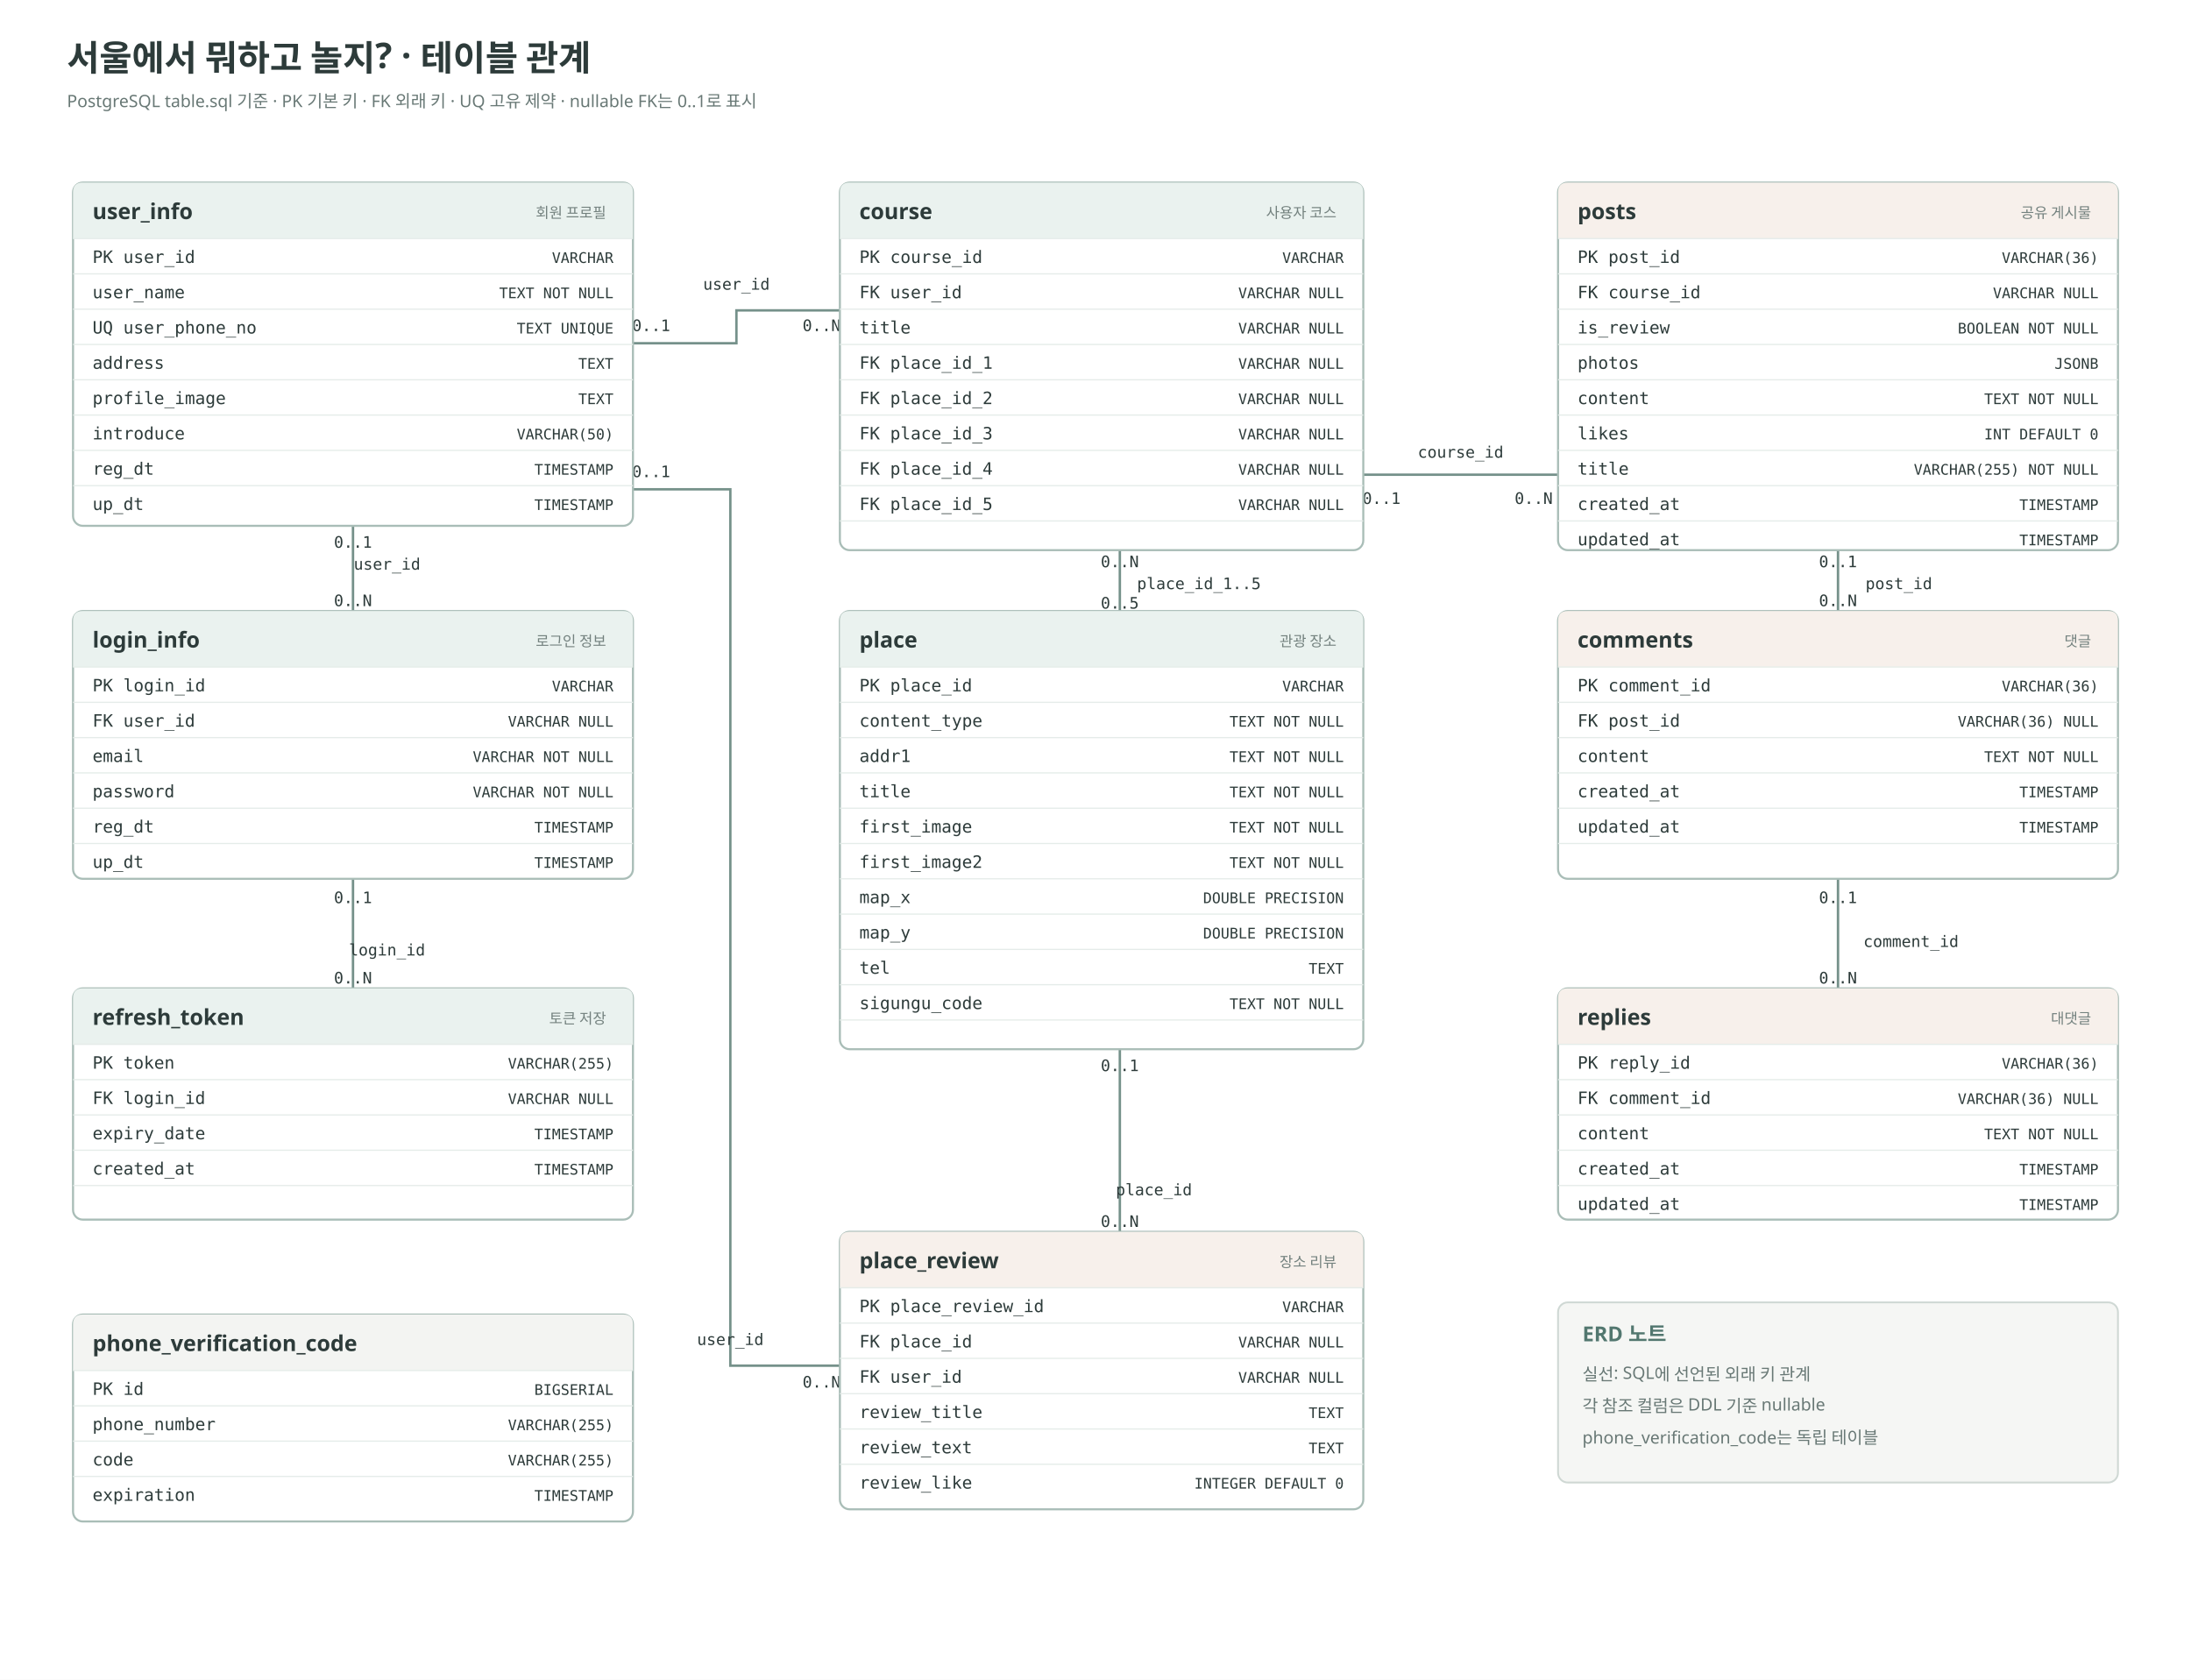
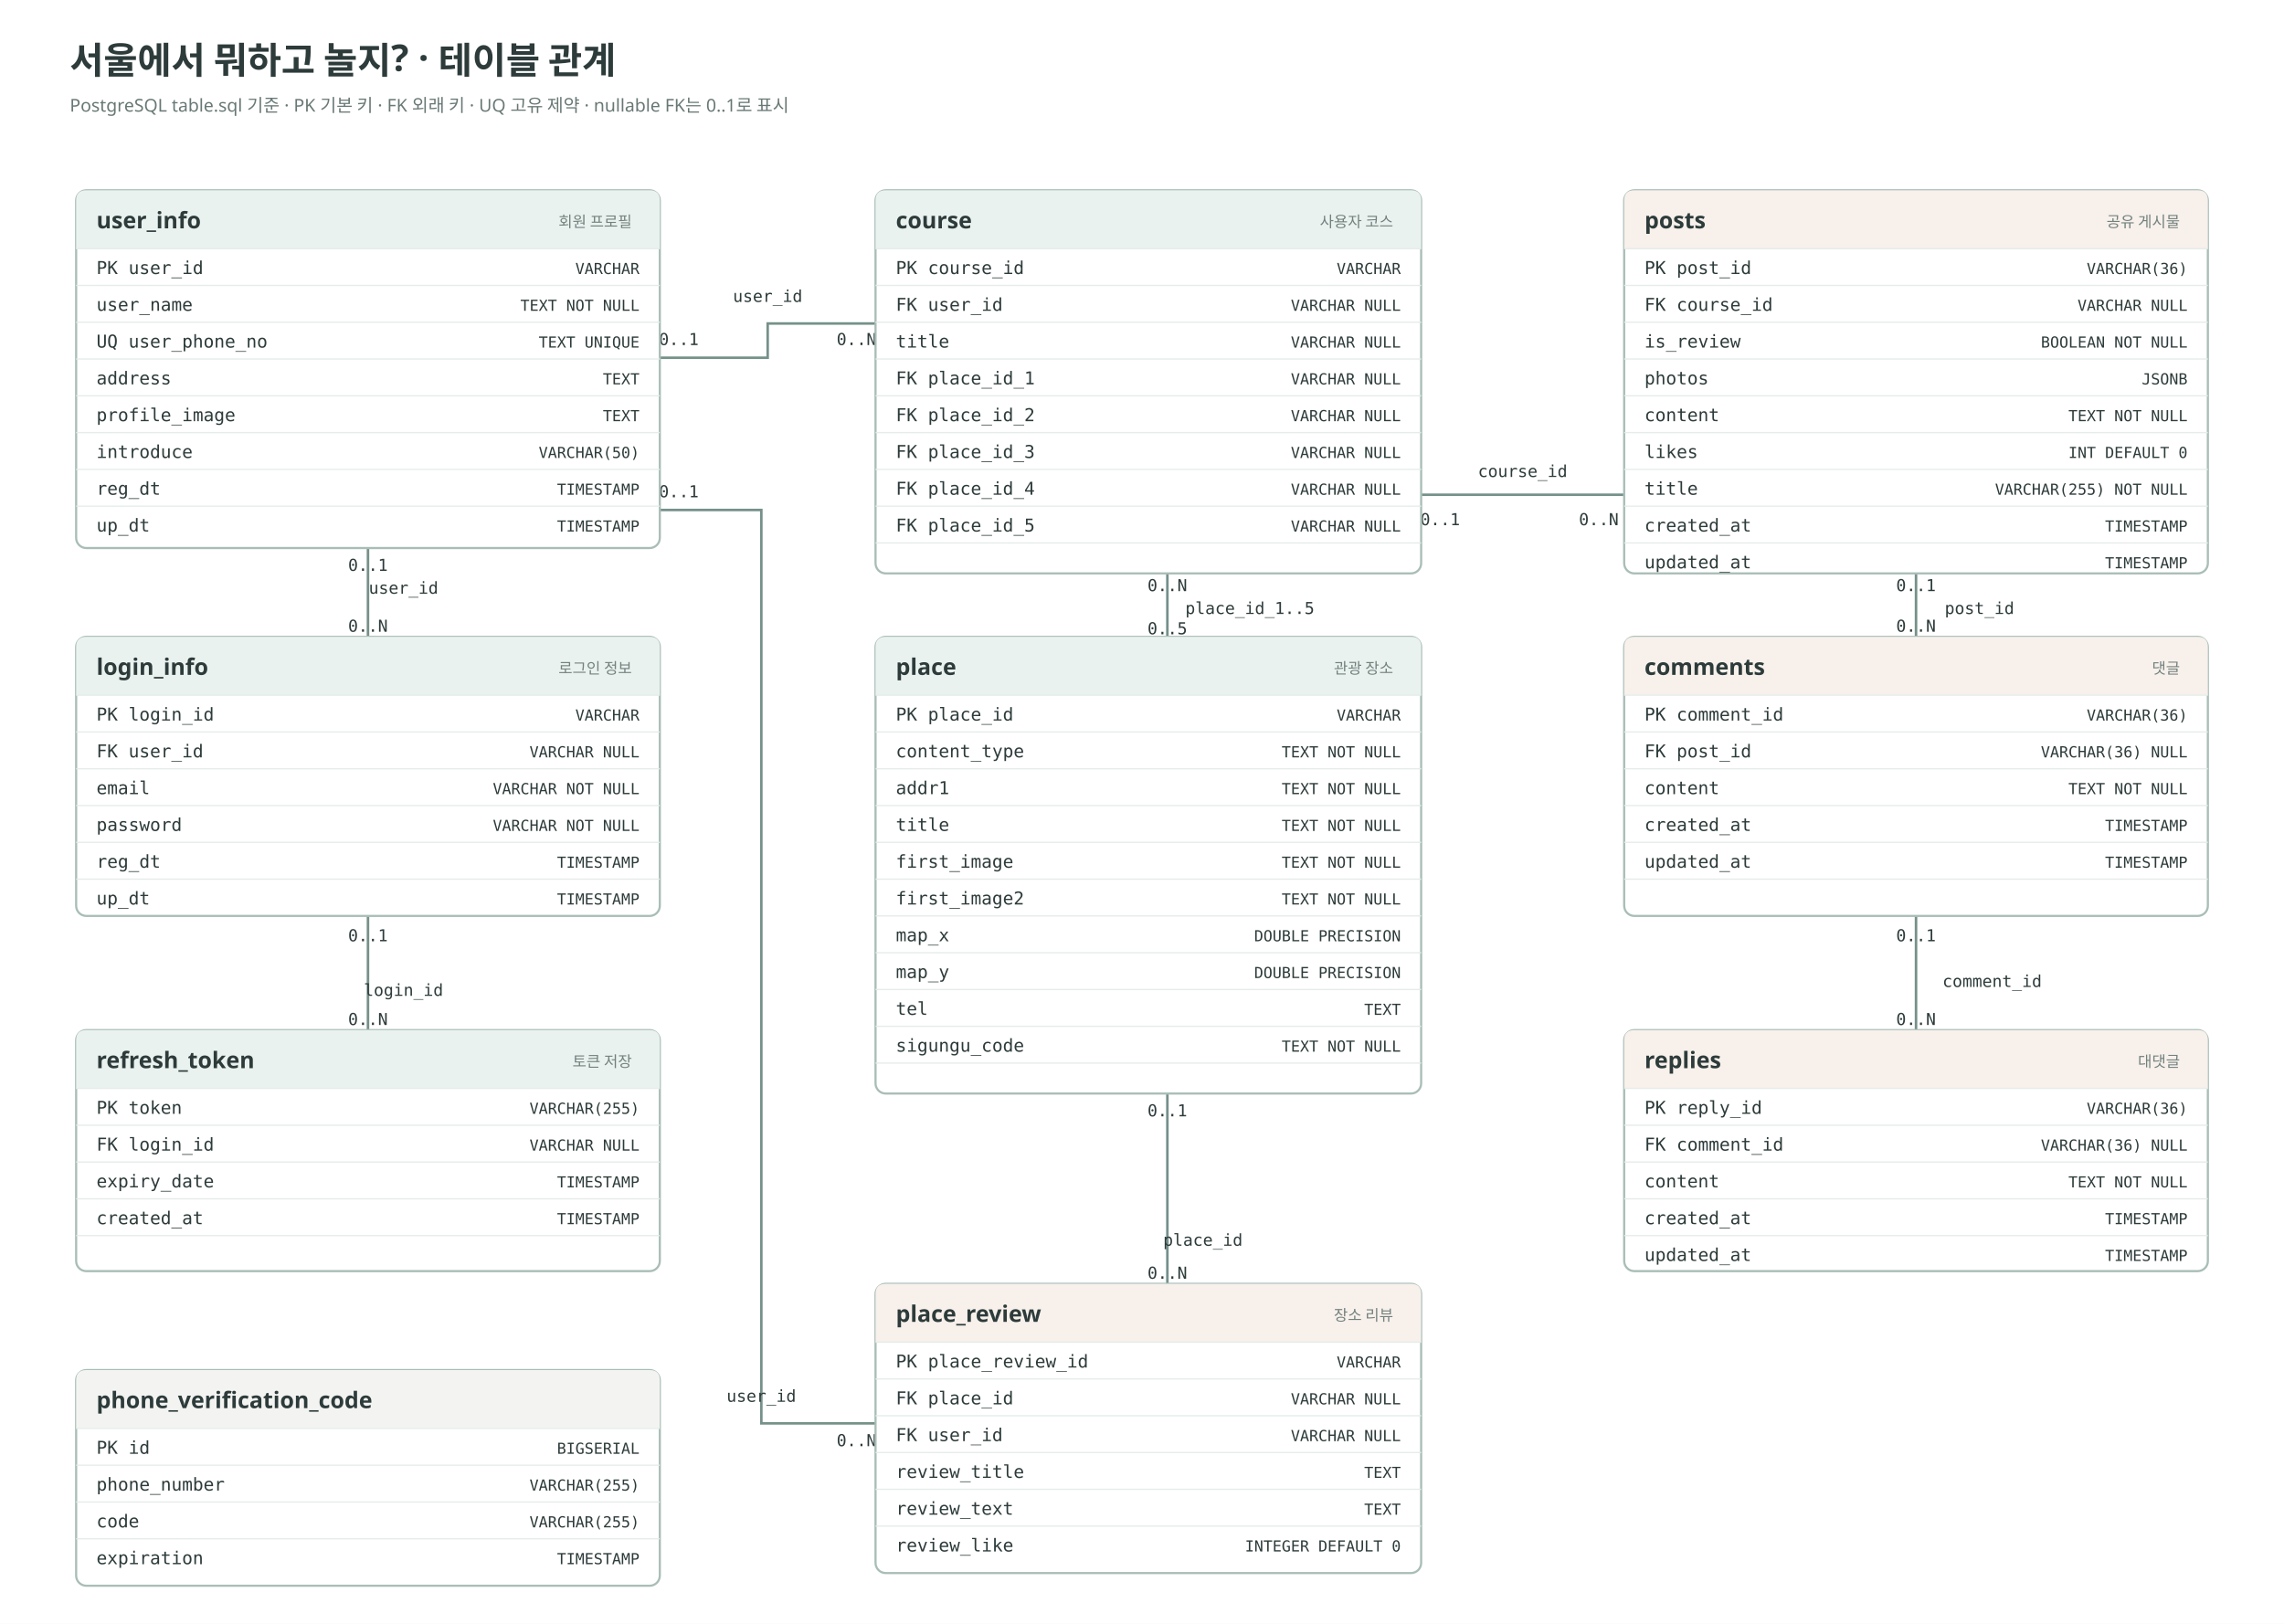
- <svg xmlns="http://www.w3.org/2000/svg" width="1800" height="1380" viewBox="0 0 1800 1380" role="img" aria-labelledby="title desc">
+ <svg xmlns="http://www.w3.org/2000/svg" width="1800" height="1280" viewBox="0 0 1800 1280" role="img" aria-labelledby="title desc">
  <defs>
    <style>
      text{font-family:'Consolas','Malgun Gothic','Apple SD Gothic Neo',monospace;fill:#2d3b3a}.title{font:700 29px 'Malgun Gothic','Apple SD Gothic Neo',sans-serif}.sub{font:14px 'Malgun Gothic','Apple SD Gothic Neo',sans-serif;fill:#687875}.zone{font:700 17px 'Malgun Gothic','Apple SD Gothic Neo',sans-serif;fill:#52776f}.th{font:700 18px 'Consolas','Malgun Gothic',sans-serif}.field{font-size:14px}.type{font-size:12px;fill:#73817e}.tag{font-size:11px;font-weight:700}.rel{font:13px 'Malgun Gothic','Apple SD Gothic Neo',sans-serif;fill:#59736e}.card{fill:#fff;stroke:#a9bdb7;stroke-width:1.7}.row{stroke:#e5ece9;stroke-width:1}
    </style>
  </defs>
-   <rect width="1800" height="1380" fill="#fff" />
+   <rect width="1800" height="1280" fill="#fff" />
  <text x="55" y="58" class="title">서울에서 뭐하고 놀지? · 테이블 관계</text>
  <text x="55" y="88" class="sub">PostgreSQL table.sql 기준 · PK 기본 키 · FK 외래 키 · UQ 고유 제약 · nullable FK는 0..1로 표시</text>
  <g fill="none" stroke="#75918a" stroke-width="2">
    <path d="M290 432V502" />
    <path d="M520 282H605V255H690" />
    <path d="M290 722V812" />
    <path d="M1510 452V502" />
    <path d="M1510 722V812" />
    <path d="M920 452V502" />
    <path d="M920 862V1012" />
    <path d="M520 402H600V1122H690" />
    <path d="M1120 390H1280" />
  </g>
  <g class="rel" text-anchor="middle">
    <text x="318" y="468">user_id</text>
    <text x="290" y="450">0..1</text>
    <text x="290" y="498">0..N</text>
    <text x="605" y="238">user_id</text>
    <text x="535" y="272">0..1</text>
    <text x="675" y="272">0..N</text>
    <text x="318" y="785">login_id</text>
    <text x="290" y="742">0..1</text>
    <text x="290" y="808">0..N</text>
    <text x="1560" y="484">post_id</text>
    <text x="1510" y="466">0..1</text>
    <text x="1510" y="498">0..N</text>
    <text x="1570" y="778">comment_id</text>
    <text x="1510" y="742">0..1</text>
    <text x="1510" y="808">0..N</text>
    <text x="985" y="484">place_id_1..5</text>
    <text x="920" y="466">0..N</text>
    <text x="920" y="500">0..5</text>
    <text x="948" y="982">place_id</text>
    <text x="920" y="880">0..1</text>
    <text x="920" y="1008">0..N</text>
    <text x="600" y="1105">user_id</text>
    <text x="535" y="392">0..1</text>
    <text x="675" y="1140">0..N</text>
    <text x="1200" y="376">course_id</text>
    <text x="1135" y="414">0..1</text>
    <text x="1260" y="414">0..N</text>
  </g>
  <g transform="translate(60 150)">
    <rect class="card" width="460" height="282" rx="8" />
    <path d="M8 0H452Q460 0 460 8V46H0V8Q0 0 8 0Z" fill="#eaf2ef" />
    <text x="16" y="30" class="th">user_info</text>
    <text x="438" y="29" text-anchor="end" class="type">회원 프로필</text>
    <path class="row" d="M0 46H460M0 75H460M0 104H460M0 133H460M0 162H460M0 191H460M0 220H460M0 249H460" />
    <g class="field">
      <text x="16" y="66">PK  user_id</text>
      <text x="16" y="95">    user_name</text>
      <text x="16" y="124">UQ  user_phone_no</text>
      <text x="16" y="153">    address</text>
      <text x="16" y="182">    profile_image</text>
      <text x="16" y="211">    introduce</text>
      <text x="16" y="240">    reg_dt</text>
      <text x="16" y="269">    up_dt</text>
    </g>
    <g class="type" text-anchor="end">
      <text x="444" y="66">VARCHAR</text>
      <text x="444" y="95">TEXT NOT NULL</text>
      <text x="444" y="124">TEXT UNIQUE</text>
      <text x="444" y="153">TEXT</text>
      <text x="444" y="182">TEXT</text>
      <text x="444" y="211">VARCHAR(50)</text>
      <text x="444" y="240">TIMESTAMP</text>
      <text x="444" y="269">TIMESTAMP</text>
    </g>
  </g>
  <g transform="translate(60 502)">
    <rect class="card" width="460" height="220" rx="8" />
    <path d="M8 0H452Q460 0 460 8V46H0V8Q0 0 8 0Z" fill="#eaf2ef" />
    <text x="16" y="30" class="th">login_info</text>
    <text x="438" y="29" text-anchor="end" class="type">로그인 정보</text>
    <path class="row" d="M0 46H460M0 75H460M0 104H460M0 133H460M0 162H460M0 191H460" />
    <g class="field">
      <text x="16" y="66">PK  login_id</text>
      <text x="16" y="95">FK  user_id</text>
      <text x="16" y="124">    email</text>
      <text x="16" y="153">    password</text>
      <text x="16" y="182">    reg_dt</text>
      <text x="16" y="211">    up_dt</text>
    </g>
    <g class="type" text-anchor="end">
      <text x="444" y="66">VARCHAR</text>
      <text x="444" y="95">VARCHAR NULL</text>
      <text x="444" y="124">VARCHAR NOT NULL</text>
      <text x="444" y="153">VARCHAR NOT NULL</text>
      <text x="444" y="182">TIMESTAMP</text>
      <text x="444" y="211">TIMESTAMP</text>
    </g>
  </g>
  <g transform="translate(60 812)">
    <rect class="card" width="460" height="190" rx="8" />
    <path d="M8 0H452Q460 0 460 8V46H0V8Q0 0 8 0Z" fill="#eaf2ef" />
    <text x="16" y="30" class="th">refresh_token</text>
    <text x="438" y="29" text-anchor="end" class="type">토큰 저장</text>
    <path class="row" d="M0 46H460M0 75H460M0 104H460M0 133H460M0 162H460" />
    <g class="field">
      <text x="16" y="66">PK  token</text>
      <text x="16" y="95">FK  login_id</text>
      <text x="16" y="124">    expiry_date</text>
      <text x="16" y="153">    created_at</text>
    </g>
    <g class="type" text-anchor="end">
      <text x="444" y="66">VARCHAR(255)</text>
      <text x="444" y="95">VARCHAR NULL</text>
      <text x="444" y="124">TIMESTAMP</text>
      <text x="444" y="153">TIMESTAMP</text>
    </g>
  </g>
  <g transform="translate(60 1080)">
    <rect class="card" width="460" height="170" rx="8" />
    <path d="M8 0H452Q460 0 460 8V46H0V8Q0 0 8 0Z" fill="#f3f4f2" />
    <text x="16" y="30" class="th">phone_verification_code</text>
    <path class="row" d="M0 46H460M0 75H460M0 104H460M0 133H460" />
    <g class="field">
      <text x="16" y="66">PK  id</text>
      <text x="16" y="95">    phone_number</text>
      <text x="16" y="124">    code</text>
      <text x="16" y="153">    expiration</text>
    </g>
    <g class="type" text-anchor="end">
      <text x="444" y="66">BIGSERIAL</text>
      <text x="444" y="95">VARCHAR(255)</text>
      <text x="444" y="124">VARCHAR(255)</text>
      <text x="444" y="153">TIMESTAMP</text>
    </g>
  </g>
  <g transform="translate(690 150)">
    <rect class="card" width="430" height="302" rx="8" />
    <path d="M8 0H422Q430 0 430 8V46H0V8Q0 0 8 0Z" fill="#eaf2ef" />
    <text x="16" y="30" class="th">course</text>
    <text x="408" y="29" text-anchor="end" class="type">사용자 코스</text>
    <path class="row" d="M0 46H430M0 75H430M0 104H430M0 133H430M0 162H430M0 191H430M0 220H430M0 249H430M0 278H430" />
    <g class="field">
      <text x="16" y="66">PK  course_id</text>
      <text x="16" y="95">FK  user_id</text>
      <text x="16" y="124">    title</text>
      <text x="16" y="153">FK  place_id_1</text>
      <text x="16" y="182">FK  place_id_2</text>
      <text x="16" y="211">FK  place_id_3</text>
      <text x="16" y="240">FK  place_id_4</text>
      <text x="16" y="269">FK  place_id_5</text>
    </g>
    <g class="type" text-anchor="end">
      <text x="414" y="66">VARCHAR</text>
      <text x="414" y="95">VARCHAR NULL</text>
      <text x="414" y="124">VARCHAR NULL</text>
      <text x="414" y="153">VARCHAR NULL</text>
      <text x="414" y="182">VARCHAR NULL</text>
      <text x="414" y="211">VARCHAR NULL</text>
      <text x="414" y="240">VARCHAR NULL</text>
      <text x="414" y="269">VARCHAR NULL</text>
    </g>
  </g>
  <g transform="translate(690 502)">
    <rect class="card" width="430" height="360" rx="8" />
    <path d="M8 0H422Q430 0 430 8V46H0V8Q0 0 8 0Z" fill="#eaf2ef" />
    <text x="16" y="30" class="th">place</text>
    <text x="408" y="29" text-anchor="end" class="type">관광 장소</text>
    <path class="row" d="M0 46H430M0 75H430M0 104H430M0 133H430M0 162H430M0 191H430M0 220H430M0 249H430M0 278H430M0 307H430M0 336H430" />
    <g class="field">
      <text x="16" y="66">PK  place_id</text>
      <text x="16" y="95">    content_type</text>
      <text x="16" y="124">    addr1</text>
      <text x="16" y="153">    title</text>
      <text x="16" y="182">    first_image</text>
      <text x="16" y="211">    first_image2</text>
      <text x="16" y="240">    map_x</text>
      <text x="16" y="269">    map_y</text>
      <text x="16" y="298">    tel</text>
      <text x="16" y="327">    sigungu_code</text>
    </g>
    <g class="type" text-anchor="end">
      <text x="414" y="66">VARCHAR</text>
      <text x="414" y="95">TEXT NOT NULL</text>
      <text x="414" y="124">TEXT NOT NULL</text>
      <text x="414" y="153">TEXT NOT NULL</text>
      <text x="414" y="182">TEXT NOT NULL</text>
      <text x="414" y="211">TEXT NOT NULL</text>
      <text x="414" y="240">DOUBLE PRECISION</text>
      <text x="414" y="269">DOUBLE PRECISION</text>
      <text x="414" y="298">TEXT</text>
      <text x="414" y="327">TEXT NOT NULL</text>
    </g>
  </g>
  <g transform="translate(690 1012)">
    <rect class="card" width="430" height="228" rx="8" />
    <path d="M8 0H422Q430 0 430 8V46H0V8Q0 0 8 0Z" fill="#f7f0eb" />
    <text x="16" y="30" class="th">place_review</text>
    <text x="408" y="29" text-anchor="end" class="type">장소 리뷰</text>
    <path class="row" d="M0 46H430M0 75H430M0 104H430M0 133H430M0 162H430M0 191H430" />
    <g class="field">
      <text x="16" y="66">PK  place_review_id</text>
      <text x="16" y="95">FK  place_id</text>
      <text x="16" y="124">FK  user_id</text>
      <text x="16" y="153">    review_title</text>
      <text x="16" y="182">    review_text</text>
      <text x="16" y="211">    review_like</text>
    </g>
    <g class="type" text-anchor="end">
      <text x="414" y="66">VARCHAR</text>
      <text x="414" y="95">VARCHAR NULL</text>
      <text x="414" y="124">VARCHAR NULL</text>
      <text x="414" y="153">TEXT</text>
      <text x="414" y="182">TEXT</text>
      <text x="414" y="211">INTEGER DEFAULT 0</text>
    </g>
  </g>
  <g transform="translate(1280 150)">
    <rect class="card" width="460" height="302" rx="8" />
    <path d="M8 0H452Q460 0 460 8V46H0V8Q0 0 8 0Z" fill="#f7f0eb" />
    <text x="16" y="30" class="th">posts</text>
    <text x="438" y="29" text-anchor="end" class="type">공유 게시물</text>
    <path class="row" d="M0 46H460M0 75H460M0 104H460M0 133H460M0 162H460M0 191H460M0 220H460M0 249H460M0 278H460" />
    <g class="field">
      <text x="16" y="66">PK  post_id</text>
      <text x="16" y="95">FK  course_id</text>
      <text x="16" y="124">    is_review</text>
      <text x="16" y="153">    photos</text>
      <text x="16" y="182">    content</text>
      <text x="16" y="211">    likes</text>
      <text x="16" y="240">    title</text>
      <text x="16" y="269">    created_at</text>
      <text x="16" y="298">    updated_at</text>
    </g>
    <g class="type" text-anchor="end">
      <text x="444" y="66">VARCHAR(36)</text>
      <text x="444" y="95">VARCHAR NULL</text>
      <text x="444" y="124">BOOLEAN NOT NULL</text>
      <text x="444" y="153">JSONB</text>
      <text x="444" y="182">TEXT NOT NULL</text>
      <text x="444" y="211">INT DEFAULT 0</text>
      <text x="444" y="240">VARCHAR(255) NOT NULL</text>
      <text x="444" y="269">TIMESTAMP</text>
      <text x="444" y="298">TIMESTAMP</text>
    </g>
  </g>
  <g transform="translate(1280 502)">
    <rect class="card" width="460" height="220" rx="8" />
    <path d="M8 0H452Q460 0 460 8V46H0V8Q0 0 8 0Z" fill="#f7f0eb" />
    <text x="16" y="30" class="th">comments</text>
    <text x="438" y="29" text-anchor="end" class="type">댓글</text>
    <path class="row" d="M0 46H460M0 75H460M0 104H460M0 133H460M0 162H460M0 191H460" />
    <g class="field">
      <text x="16" y="66">PK  comment_id</text>
      <text x="16" y="95">FK  post_id</text>
      <text x="16" y="124">    content</text>
      <text x="16" y="153">    created_at</text>
      <text x="16" y="182">    updated_at</text>
    </g>
    <g class="type" text-anchor="end">
      <text x="444" y="66">VARCHAR(36)</text>
      <text x="444" y="95">VARCHAR(36) NULL</text>
      <text x="444" y="124">TEXT NOT NULL</text>
      <text x="444" y="153">TIMESTAMP</text>
      <text x="444" y="182">TIMESTAMP</text>
    </g>
  </g>
  <g transform="translate(1280 812)">
    <rect class="card" width="460" height="190" rx="8" />
    <path d="M8 0H452Q460 0 460 8V46H0V8Q0 0 8 0Z" fill="#f7f0eb" />
    <text x="16" y="30" class="th">replies</text>
    <text x="438" y="29" text-anchor="end" class="type">대댓글</text>
    <path class="row" d="M0 46H460M0 75H460M0 104H460M0 133H460M0 162H460" />
    <g class="field">
      <text x="16" y="66">PK  reply_id</text>
      <text x="16" y="95">FK  comment_id</text>
      <text x="16" y="124">    content</text>
      <text x="16" y="153">    created_at</text>
      <text x="16" y="182">    updated_at</text>
    </g>
    <g class="type" text-anchor="end">
      <text x="444" y="66">VARCHAR(36)</text>
      <text x="444" y="95">VARCHAR(36) NULL</text>
      <text x="444" y="124">TEXT NOT NULL</text>
      <text x="444" y="153">TIMESTAMP</text>
      <text x="444" y="182">TIMESTAMP</text>
    </g>
  </g>
-   <rect x="1280" y="1070" width="460" height="148" rx="8" fill="#f5f6f4" stroke="#cfd8d4" stroke-width="1.5" />
-   <text x="1300" y="1102" class="zone">ERD 노트</text>
-   <text x="1300" y="1134" class="sub">실선: SQL에 선언된 외래 키 관계</text>
-   <text x="1300" y="1160" class="sub">각 참조 컬럼은 DDL 기준 nullable</text>
-   <text x="1300" y="1186" class="sub">phone_verification_code는 독립 테이블</text>
</svg>
